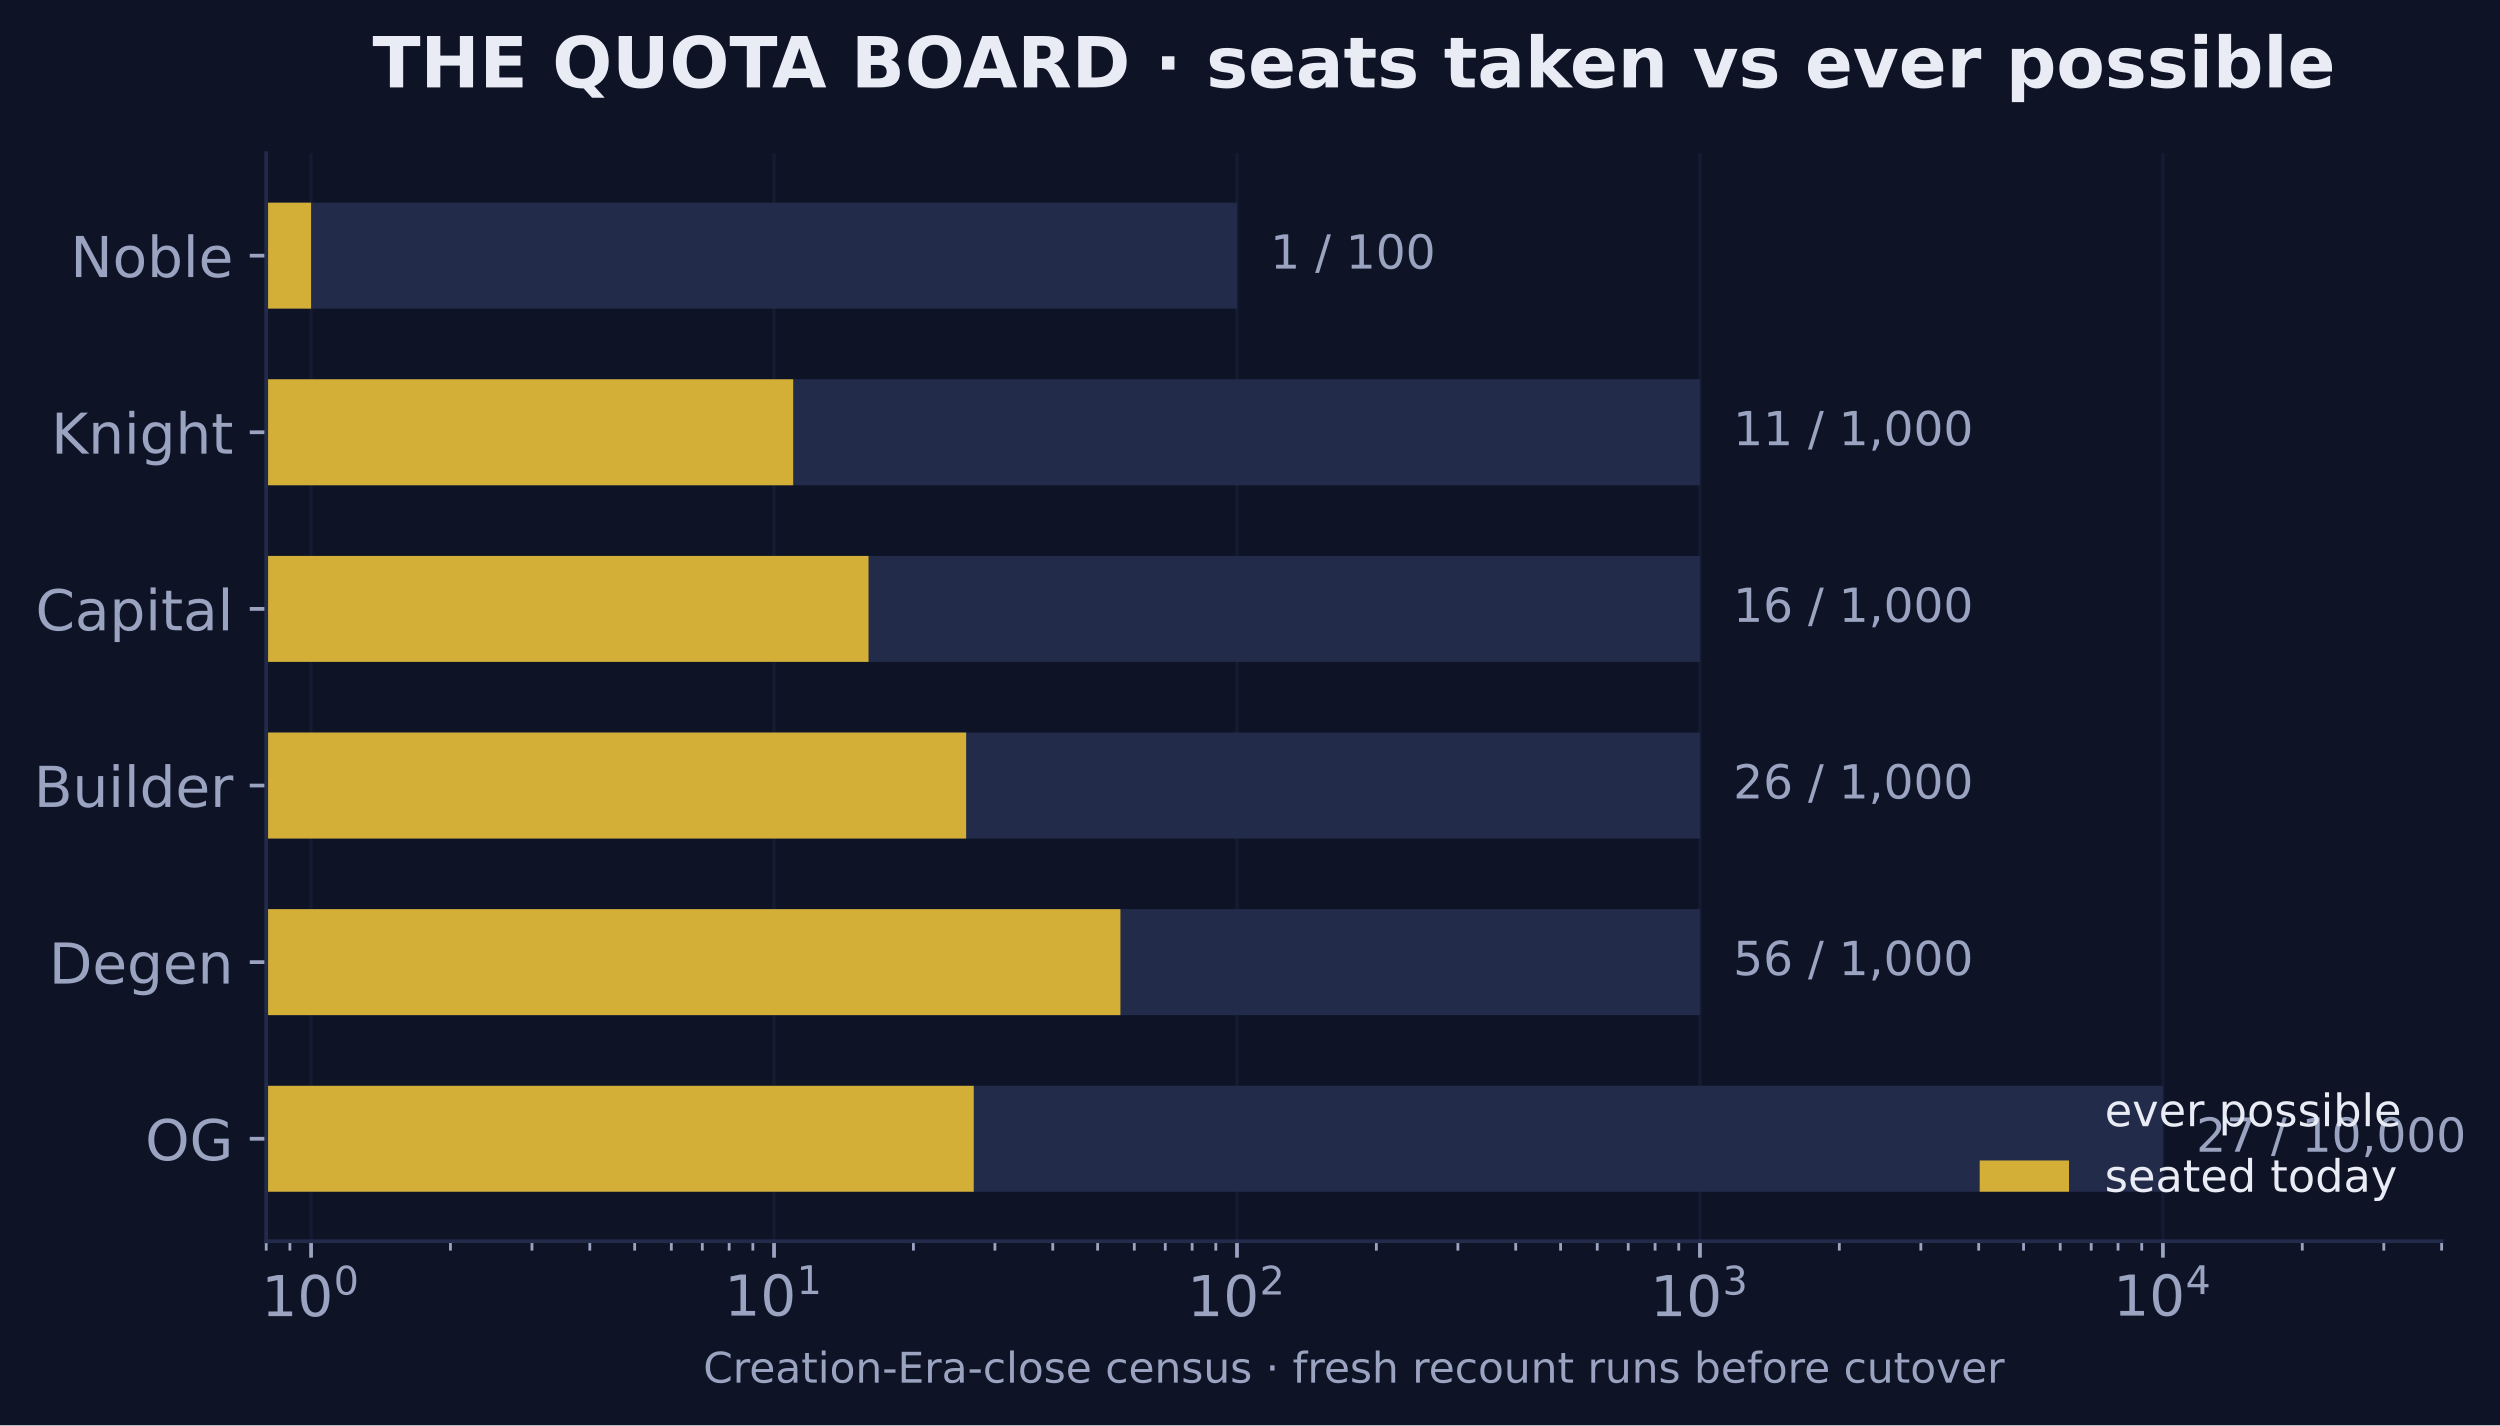
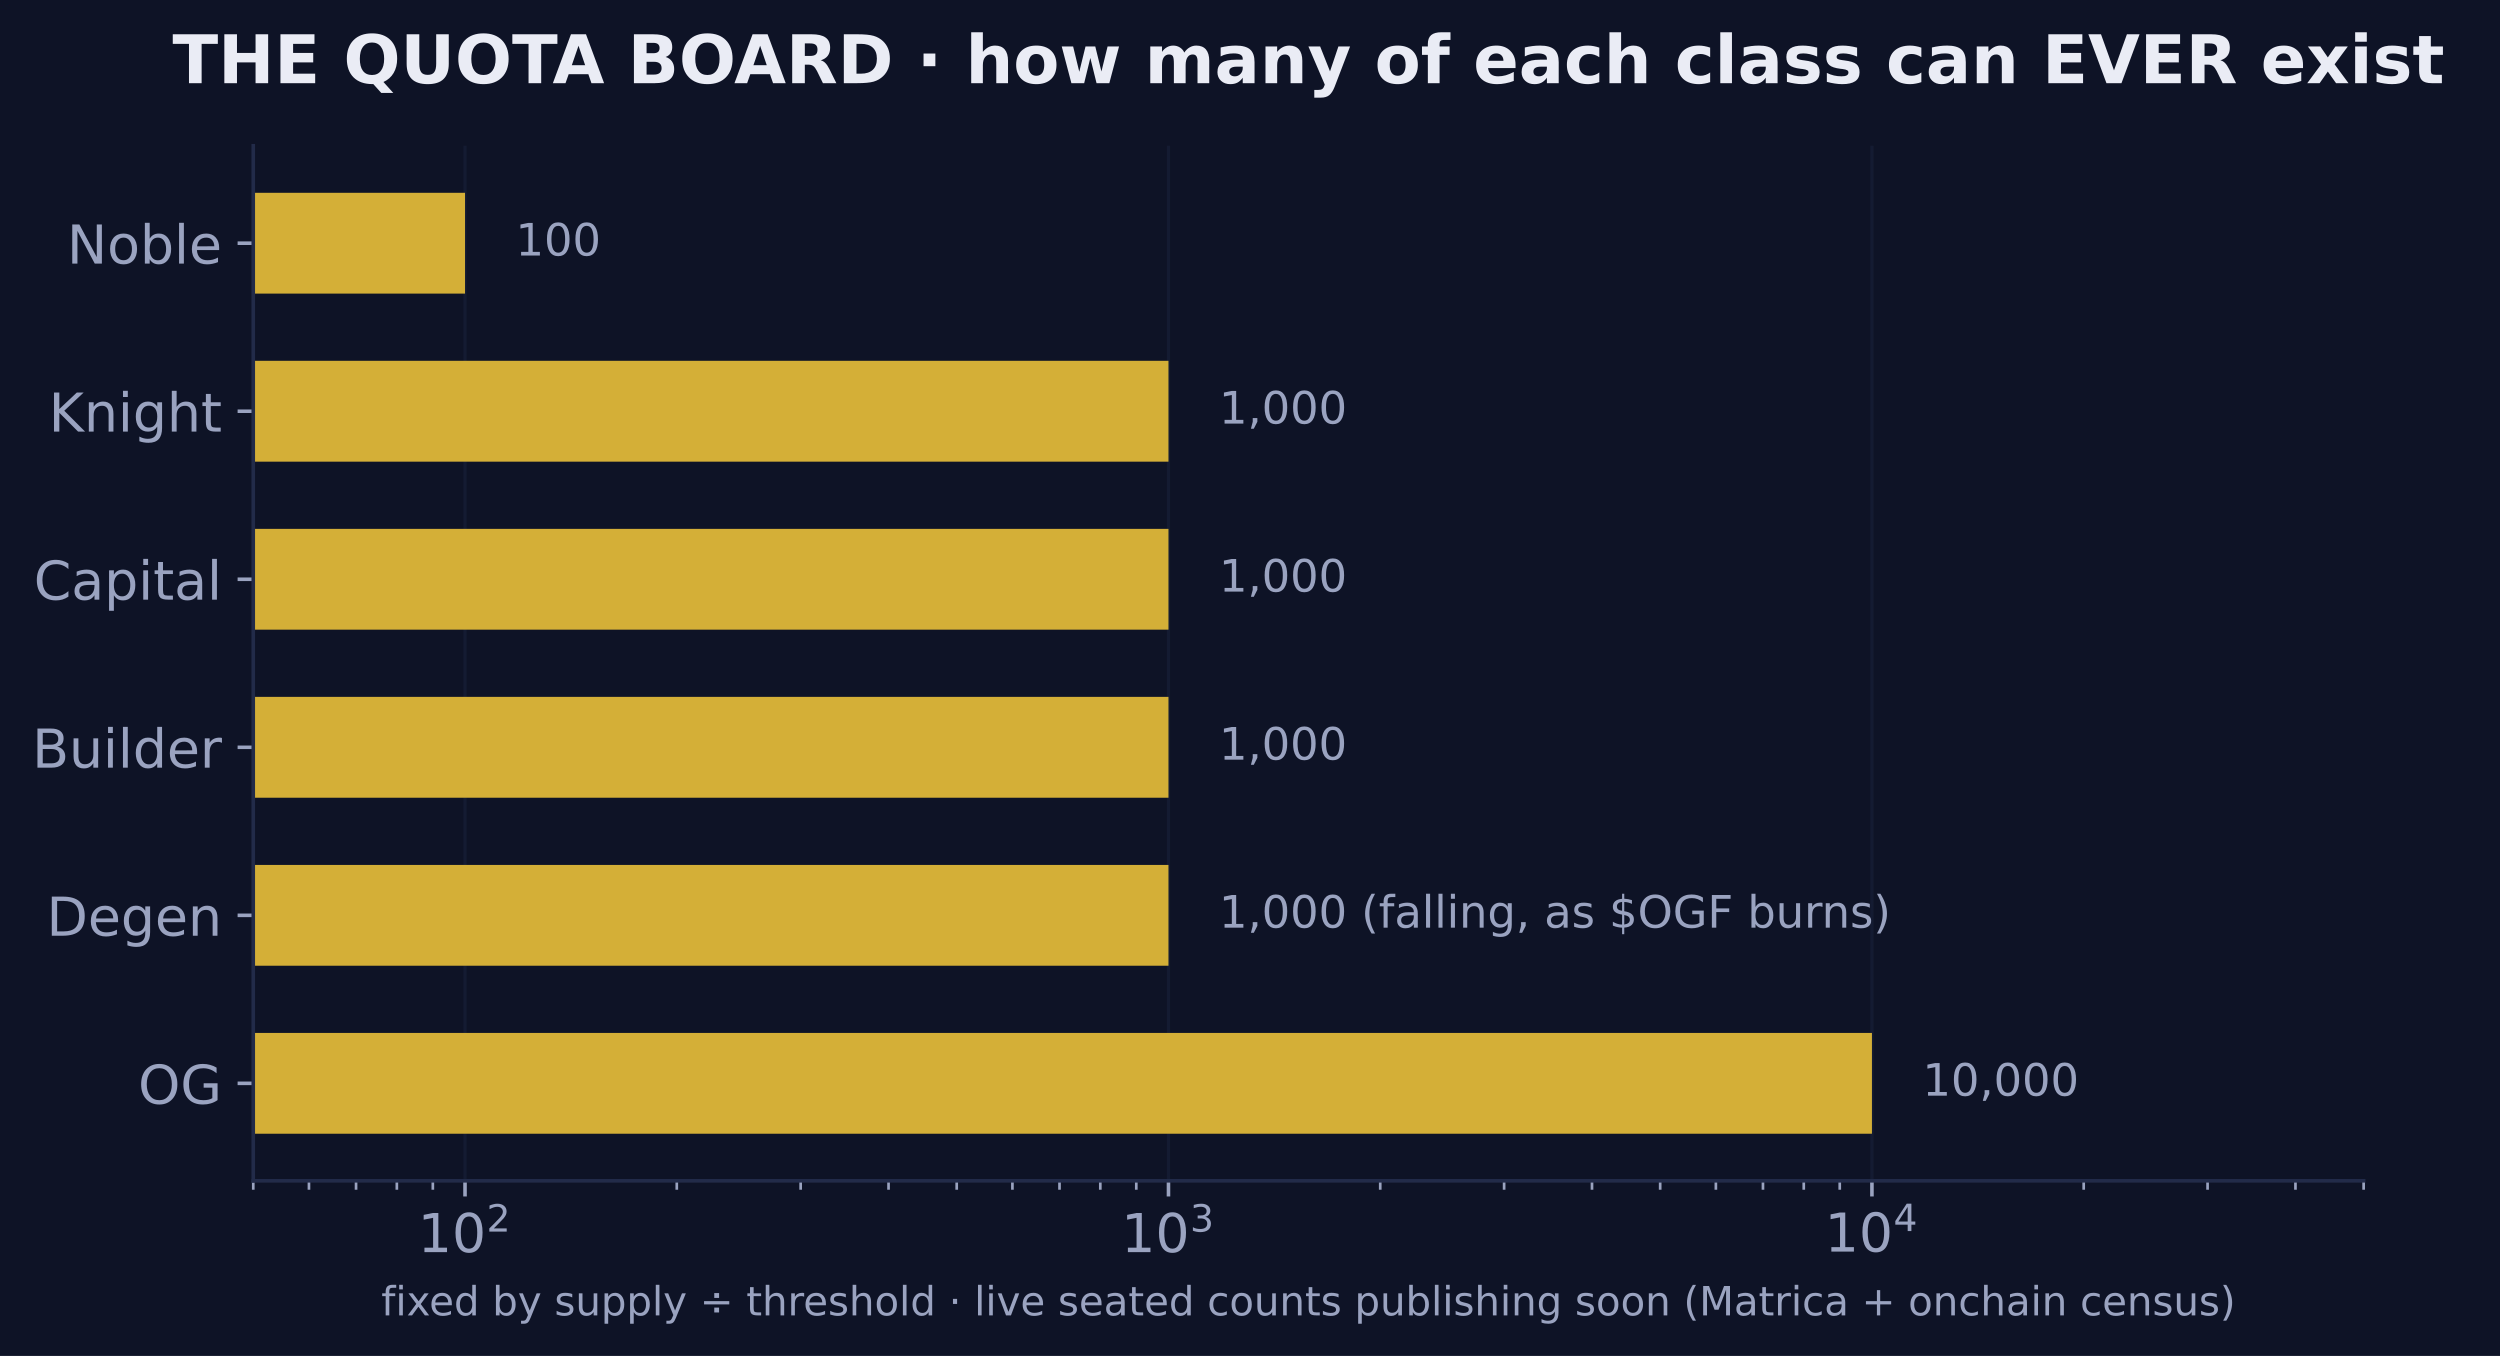
- <svg xmlns="http://www.w3.org/2000/svg" xmlns:xlink="http://www.w3.org/1999/xlink" width="531.916pt" height="303.251pt" viewBox="0 0 531.916 303.251" version="1.1">
+ <svg xmlns="http://www.w3.org/2000/svg" xmlns:xlink="http://www.w3.org/1999/xlink" width="559.119pt" height="303.251pt" viewBox="0 0 559.119 303.251" version="1.1">
  <defs>
    <style type="text/css">*{stroke-linejoin: round; stroke-linecap: butt}</style>
  </defs>
  <g id="figure_1">
    <g id="patch_1">
-       <path d="M 0 303.251  L 531.916 303.251  L 531.916 0  L 0 0  z " style="fill: #0e1326" />
+       <path d="M 0 303.251  L 559.119 303.251  L 559.119 0  L 0 0  z " style="fill: #0e1326" />
    </g>
    <g id="axes_1">
      <g id="patch_2">
-         <path d="M 56.641 264.086  L 519.499 264.086  L 519.499 32.598  L 56.641 32.598  z " style="fill: #0e1326" />
+         <path d="M 56.641 264.086  L 528.621 264.086  L 528.621 32.598  L 56.641 32.598  z " style="fill: #0e1326" />
      </g>
      <g id="matplotlib.axis_1">
        <g id="xtick_1">
          <g id="line2d_1">
-             <path d="M 66.186 264.086  L 66.186 32.598  " clip-path="url(#p00d3de1bac)" style="fill: none; stroke: #222b49; stroke-opacity: 0.35; stroke-width: 0.7; stroke-linecap: square" />
+             <path d="M 104.001 264.086  L 104.001 32.598  " clip-path="url(#pb0834316e0)" style="fill: none; stroke: #222b49; stroke-opacity: 0.35; stroke-width: 0.7; stroke-linecap: square" />
          </g>
          <g id="line2d_2">
            <defs>
-               <path id="m4f6ea172cd" d="M 0 0  L 0 3.5  " style="stroke: #9aa3c0; stroke-width: 0.8" />
+               <path id="m966feeb472" d="M 0 0  L 0 3.5  " style="stroke: #9aa3c0; stroke-width: 0.8" />
            </defs>
            <g>
-               <use xlink:href="#m4f6ea172cd" x="66.186" y="264.086" style="fill: #9aa3c0; stroke: #9aa3c0; stroke-width: 0.8" />
+               <use xlink:href="#m966feeb472" x="104.001" y="264.086" style="fill: #9aa3c0; stroke: #9aa3c0; stroke-width: 0.8" />
            </g>
          </g>
          <g id="text_1">
-             <g style="fill: #9aa3c0" transform="translate(55.62646 280.2041)">
-               <text>
-                 <tspan x="0" y="-0.172" style="font-size: 12px; font-family: 'DejaVu Sans'; fill: #9aa3c0">1</tspan>
-                 <tspan x="7.635" y="-0.172" style="font-size: 12px; font-family: 'DejaVu Sans'; fill: #9aa3c0">0</tspan>
-                 <tspan x="15.384" y="-4.766" style="font-size: 8.4px; font-family: 'DejaVu Sans'; fill: #9aa3c0">0</tspan>
-               </text>
-             </g>
-           </g>
-         </g>
-         <g id="xtick_2">
-           <g id="line2d_3">
-             <path d="M 164.689 264.086  L 164.689 32.598  " clip-path="url(#p00d3de1bac)" style="fill: none; stroke: #222b49; stroke-opacity: 0.35; stroke-width: 0.7; stroke-linecap: square" />
-           </g>
-           <g id="line2d_4">
-             <g>
-               <use xlink:href="#m4f6ea172cd" x="164.689" y="264.086" style="fill: #9aa3c0; stroke: #9aa3c0; stroke-width: 0.8" />
-             </g>
-           </g>
-           <g id="text_2">
-             <g style="fill: #9aa3c0" transform="translate(154.1285 280.2041)">
-               <text>
-                 <tspan x="0" y="-0.281" style="font-size: 12px; font-family: 'DejaVu Sans'; fill: #9aa3c0">1</tspan>
-                 <tspan x="7.635" y="-0.281" style="font-size: 12px; font-family: 'DejaVu Sans'; fill: #9aa3c0">0</tspan>
-                 <tspan x="15.384" y="-4.875" style="font-size: 8.4px; font-family: 'DejaVu Sans'; fill: #9aa3c0">1</tspan>
-               </text>
-             </g>
-           </g>
-         </g>
-         <g id="xtick_3">
-           <g id="line2d_5">
-             <path d="M 263.191 264.086  L 263.191 32.598  " clip-path="url(#p00d3de1bac)" style="fill: none; stroke: #222b49; stroke-opacity: 0.35; stroke-width: 0.7; stroke-linecap: square" />
-           </g>
-           <g id="line2d_6">
-             <g>
-               <use xlink:href="#m4f6ea172cd" x="263.191" y="264.086" style="fill: #9aa3c0; stroke: #9aa3c0; stroke-width: 0.8" />
-             </g>
-           </g>
-           <g id="text_3">
-             <g style="fill: #9aa3c0" transform="translate(252.6306 280.2041)">
+             <g style="fill: #9aa3c0" transform="translate(93.44067 280.2041)">
              <text>
                <tspan x="0" y="-0.172" style="font-size: 12px; font-family: 'DejaVu Sans'; fill: #9aa3c0">1</tspan>
                <tspan x="7.635" y="-0.172" style="font-size: 12px; font-family: 'DejaVu Sans'; fill: #9aa3c0">0</tspan>
                <tspan x="15.384" y="-4.766" style="font-size: 8.4px; font-family: 'DejaVu Sans'; fill: #9aa3c0">2</tspan>
              </text>
            </g>
          </g>
        </g>
-         <g id="xtick_4">
-           <g id="line2d_7">
-             <path d="M 361.693 264.086  L 361.693 32.598  " clip-path="url(#p00d3de1bac)" style="fill: none; stroke: #222b49; stroke-opacity: 0.35; stroke-width: 0.7; stroke-linecap: square" />
-           </g>
-           <g id="line2d_8">
-             <g>
-               <use xlink:href="#m4f6ea172cd" x="361.693" y="264.086" style="fill: #9aa3c0; stroke: #9aa3c0; stroke-width: 0.8" />
-             </g>
-           </g>
-           <g id="text_4">
-             <g style="fill: #9aa3c0" transform="translate(351.1327 280.2041)">
+         <g id="xtick_2">
+           <g id="line2d_3">
+             <path d="M 261.327 264.086  L 261.327 32.598  " clip-path="url(#pb0834316e0)" style="fill: none; stroke: #222b49; stroke-opacity: 0.35; stroke-width: 0.7; stroke-linecap: square" />
+           </g>
+           <g id="line2d_4">
+             <g>
+               <use xlink:href="#m966feeb472" x="261.327" y="264.086" style="fill: #9aa3c0; stroke: #9aa3c0; stroke-width: 0.8" />
+             </g>
+           </g>
+           <g id="text_2">
+             <g style="fill: #9aa3c0" transform="translate(250.7673 280.2041)">
              <text>
                <tspan x="0" y="-0.172" style="font-size: 12px; font-family: 'DejaVu Sans'; fill: #9aa3c0">1</tspan>
                <tspan x="7.635" y="-0.172" style="font-size: 12px; font-family: 'DejaVu Sans'; fill: #9aa3c0">0</tspan>
                <tspan x="15.384" y="-4.766" style="font-size: 8.4px; font-family: 'DejaVu Sans'; fill: #9aa3c0">3</tspan>
              </text>
            </g>
          </g>
        </g>
-         <g id="xtick_5">
-           <g id="line2d_9">
-             <path d="M 460.195 264.086  L 460.195 32.598  " clip-path="url(#p00d3de1bac)" style="fill: none; stroke: #222b49; stroke-opacity: 0.35; stroke-width: 0.7; stroke-linecap: square" />
-           </g>
-           <g id="line2d_10">
-             <g>
-               <use xlink:href="#m4f6ea172cd" x="460.195" y="264.086" style="fill: #9aa3c0; stroke: #9aa3c0; stroke-width: 0.8" />
-             </g>
-           </g>
-           <g id="text_5">
-             <g style="fill: #9aa3c0" transform="translate(449.6348 280.2041)">
+         <g id="xtick_3">
+           <g id="line2d_5">
+             <path d="M 418.654 264.086  L 418.654 32.598  " clip-path="url(#pb0834316e0)" style="fill: none; stroke: #222b49; stroke-opacity: 0.35; stroke-width: 0.7; stroke-linecap: square" />
+           </g>
+           <g id="line2d_6">
+             <g>
+               <use xlink:href="#m966feeb472" x="418.654" y="264.086" style="fill: #9aa3c0; stroke: #9aa3c0; stroke-width: 0.8" />
+             </g>
+           </g>
+           <g id="text_3">
+             <g style="fill: #9aa3c0" transform="translate(408.094 280.2041)">
              <text>
                <tspan x="0" y="-0.281" style="font-size: 12px; font-family: 'DejaVu Sans'; fill: #9aa3c0">1</tspan>
                <tspan x="7.635" y="-0.281" style="font-size: 12px; font-family: 'DejaVu Sans'; fill: #9aa3c0">0</tspan>
                <tspan x="15.384" y="-4.875" style="font-size: 8.4px; font-family: 'DejaVu Sans'; fill: #9aa3c0">4</tspan>
              </text>
            </g>
          </g>
        </g>
+         <g id="xtick_4">
+           <g id="line2d_7">
+             <defs>
+               <path id="m5e3f275b06" d="M 0 0  L 0 2  " style="stroke: #9aa3c0; stroke-width: 0.6" />
+             </defs>
+             <g>
+               <use xlink:href="#m5e3f275b06" x="56.641" y="264.086" style="fill: #9aa3c0; stroke: #9aa3c0; stroke-width: 0.6" />
+             </g>
+           </g>
+         </g>
+         <g id="xtick_5">
+           <g id="line2d_8">
+             <g>
+               <use xlink:href="#m5e3f275b06" x="69.098" y="264.086" style="fill: #9aa3c0; stroke: #9aa3c0; stroke-width: 0.6" />
+             </g>
+           </g>
+         </g>
        <g id="xtick_6">
+           <g id="line2d_9">
+             <g>
+               <use xlink:href="#m5e3f275b06" x="79.63" y="264.086" style="fill: #9aa3c0; stroke: #9aa3c0; stroke-width: 0.6" />
+             </g>
+           </g>
+         </g>
+         <g id="xtick_7">
+           <g id="line2d_10">
+             <g>
+               <use xlink:href="#m5e3f275b06" x="88.754" y="264.086" style="fill: #9aa3c0; stroke: #9aa3c0; stroke-width: 0.6" />
+             </g>
+           </g>
+         </g>
+         <g id="xtick_8">
          <g id="line2d_11">
-             <defs>
-               <path id="m6c8a6f0d4a" d="M 0 0  L 0 2  " style="stroke: #9aa3c0; stroke-width: 0.6" />
-             </defs>
-             <g>
-               <use xlink:href="#m6c8a6f0d4a" x="56.641" y="264.086" style="fill: #9aa3c0; stroke: #9aa3c0; stroke-width: 0.6" />
-             </g>
-           </g>
-         </g>
-         <g id="xtick_7">
+             <g>
+               <use xlink:href="#m5e3f275b06" x="96.802" y="264.086" style="fill: #9aa3c0; stroke: #9aa3c0; stroke-width: 0.6" />
+             </g>
+           </g>
+         </g>
+         <g id="xtick_9">
          <g id="line2d_12">
            <g>
-               <use xlink:href="#m6c8a6f0d4a" x="61.679" y="264.086" style="fill: #9aa3c0; stroke: #9aa3c0; stroke-width: 0.6" />
-             </g>
-           </g>
-         </g>
-         <g id="xtick_8">
+               <use xlink:href="#m5e3f275b06" x="151.361" y="264.086" style="fill: #9aa3c0; stroke: #9aa3c0; stroke-width: 0.6" />
+             </g>
+           </g>
+         </g>
+         <g id="xtick_10">
          <g id="line2d_13">
            <g>
-               <use xlink:href="#m6c8a6f0d4a" x="95.839" y="264.086" style="fill: #9aa3c0; stroke: #9aa3c0; stroke-width: 0.6" />
-             </g>
-           </g>
-         </g>
-         <g id="xtick_9">
+               <use xlink:href="#m5e3f275b06" x="179.065" y="264.086" style="fill: #9aa3c0; stroke: #9aa3c0; stroke-width: 0.6" />
+             </g>
+           </g>
+         </g>
+         <g id="xtick_11">
          <g id="line2d_14">
            <g>
-               <use xlink:href="#m6c8a6f0d4a" x="113.184" y="264.086" style="fill: #9aa3c0; stroke: #9aa3c0; stroke-width: 0.6" />
-             </g>
-           </g>
-         </g>
-         <g id="xtick_10">
+               <use xlink:href="#m5e3f275b06" x="198.721" y="264.086" style="fill: #9aa3c0; stroke: #9aa3c0; stroke-width: 0.6" />
+             </g>
+           </g>
+         </g>
+         <g id="xtick_12">
          <g id="line2d_15">
            <g>
-               <use xlink:href="#m6c8a6f0d4a" x="125.491" y="264.086" style="fill: #9aa3c0; stroke: #9aa3c0; stroke-width: 0.6" />
-             </g>
-           </g>
-         </g>
-         <g id="xtick_11">
+               <use xlink:href="#m5e3f275b06" x="213.967" y="264.086" style="fill: #9aa3c0; stroke: #9aa3c0; stroke-width: 0.6" />
+             </g>
+           </g>
+         </g>
+         <g id="xtick_13">
          <g id="line2d_16">
            <g>
-               <use xlink:href="#m6c8a6f0d4a" x="135.036" y="264.086" style="fill: #9aa3c0; stroke: #9aa3c0; stroke-width: 0.6" />
-             </g>
-           </g>
-         </g>
-         <g id="xtick_12">
+               <use xlink:href="#m5e3f275b06" x="226.425" y="264.086" style="fill: #9aa3c0; stroke: #9aa3c0; stroke-width: 0.6" />
+             </g>
+           </g>
+         </g>
+         <g id="xtick_14">
          <g id="line2d_17">
            <g>
-               <use xlink:href="#m6c8a6f0d4a" x="142.836" y="264.086" style="fill: #9aa3c0; stroke: #9aa3c0; stroke-width: 0.6" />
-             </g>
-           </g>
-         </g>
-         <g id="xtick_13">
+               <use xlink:href="#m5e3f275b06" x="236.957" y="264.086" style="fill: #9aa3c0; stroke: #9aa3c0; stroke-width: 0.6" />
+             </g>
+           </g>
+         </g>
+         <g id="xtick_15">
          <g id="line2d_18">
            <g>
-               <use xlink:href="#m6c8a6f0d4a" x="149.43" y="264.086" style="fill: #9aa3c0; stroke: #9aa3c0; stroke-width: 0.6" />
-             </g>
-           </g>
-         </g>
-         <g id="xtick_14">
+               <use xlink:href="#m5e3f275b06" x="246.081" y="264.086" style="fill: #9aa3c0; stroke: #9aa3c0; stroke-width: 0.6" />
+             </g>
+           </g>
+         </g>
+         <g id="xtick_16">
          <g id="line2d_19">
            <g>
-               <use xlink:href="#m6c8a6f0d4a" x="155.143" y="264.086" style="fill: #9aa3c0; stroke: #9aa3c0; stroke-width: 0.6" />
-             </g>
-           </g>
-         </g>
-         <g id="xtick_15">
+               <use xlink:href="#m5e3f275b06" x="254.128" y="264.086" style="fill: #9aa3c0; stroke: #9aa3c0; stroke-width: 0.6" />
+             </g>
+           </g>
+         </g>
+         <g id="xtick_17">
          <g id="line2d_20">
            <g>
-               <use xlink:href="#m6c8a6f0d4a" x="160.181" y="264.086" style="fill: #9aa3c0; stroke: #9aa3c0; stroke-width: 0.6" />
-             </g>
-           </g>
-         </g>
-         <g id="xtick_16">
+               <use xlink:href="#m5e3f275b06" x="308.687" y="264.086" style="fill: #9aa3c0; stroke: #9aa3c0; stroke-width: 0.6" />
+             </g>
+           </g>
+         </g>
+         <g id="xtick_18">
          <g id="line2d_21">
            <g>
-               <use xlink:href="#m6c8a6f0d4a" x="194.341" y="264.086" style="fill: #9aa3c0; stroke: #9aa3c0; stroke-width: 0.6" />
-             </g>
-           </g>
-         </g>
-         <g id="xtick_17">
+               <use xlink:href="#m5e3f275b06" x="336.391" y="264.086" style="fill: #9aa3c0; stroke: #9aa3c0; stroke-width: 0.6" />
+             </g>
+           </g>
+         </g>
+         <g id="xtick_19">
          <g id="line2d_22">
            <g>
-               <use xlink:href="#m6c8a6f0d4a" x="211.686" y="264.086" style="fill: #9aa3c0; stroke: #9aa3c0; stroke-width: 0.6" />
-             </g>
-           </g>
-         </g>
-         <g id="xtick_18">
+               <use xlink:href="#m5e3f275b06" x="356.047" y="264.086" style="fill: #9aa3c0; stroke: #9aa3c0; stroke-width: 0.6" />
+             </g>
+           </g>
+         </g>
+         <g id="xtick_20">
          <g id="line2d_23">
            <g>
-               <use xlink:href="#m6c8a6f0d4a" x="223.993" y="264.086" style="fill: #9aa3c0; stroke: #9aa3c0; stroke-width: 0.6" />
-             </g>
-           </g>
-         </g>
-         <g id="xtick_19">
+               <use xlink:href="#m5e3f275b06" x="371.294" y="264.086" style="fill: #9aa3c0; stroke: #9aa3c0; stroke-width: 0.6" />
+             </g>
+           </g>
+         </g>
+         <g id="xtick_21">
          <g id="line2d_24">
            <g>
-               <use xlink:href="#m6c8a6f0d4a" x="233.539" y="264.086" style="fill: #9aa3c0; stroke: #9aa3c0; stroke-width: 0.6" />
-             </g>
-           </g>
-         </g>
-         <g id="xtick_20">
+               <use xlink:href="#m5e3f275b06" x="383.751" y="264.086" style="fill: #9aa3c0; stroke: #9aa3c0; stroke-width: 0.6" />
+             </g>
+           </g>
+         </g>
+         <g id="xtick_22">
          <g id="line2d_25">
            <g>
-               <use xlink:href="#m6c8a6f0d4a" x="241.338" y="264.086" style="fill: #9aa3c0; stroke: #9aa3c0; stroke-width: 0.6" />
-             </g>
-           </g>
-         </g>
-         <g id="xtick_21">
+               <use xlink:href="#m5e3f275b06" x="394.284" y="264.086" style="fill: #9aa3c0; stroke: #9aa3c0; stroke-width: 0.6" />
+             </g>
+           </g>
+         </g>
+         <g id="xtick_23">
          <g id="line2d_26">
            <g>
-               <use xlink:href="#m6c8a6f0d4a" x="247.932" y="264.086" style="fill: #9aa3c0; stroke: #9aa3c0; stroke-width: 0.6" />
-             </g>
-           </g>
-         </g>
-         <g id="xtick_22">
+               <use xlink:href="#m5e3f275b06" x="403.407" y="264.086" style="fill: #9aa3c0; stroke: #9aa3c0; stroke-width: 0.6" />
+             </g>
+           </g>
+         </g>
+         <g id="xtick_24">
          <g id="line2d_27">
            <g>
-               <use xlink:href="#m6c8a6f0d4a" x="253.645" y="264.086" style="fill: #9aa3c0; stroke: #9aa3c0; stroke-width: 0.6" />
-             </g>
-           </g>
-         </g>
-         <g id="xtick_23">
+               <use xlink:href="#m5e3f275b06" x="411.455" y="264.086" style="fill: #9aa3c0; stroke: #9aa3c0; stroke-width: 0.6" />
+             </g>
+           </g>
+         </g>
+         <g id="xtick_25">
          <g id="line2d_28">
            <g>
-               <use xlink:href="#m6c8a6f0d4a" x="258.683" y="264.086" style="fill: #9aa3c0; stroke: #9aa3c0; stroke-width: 0.6" />
-             </g>
-           </g>
-         </g>
-         <g id="xtick_24">
+               <use xlink:href="#m5e3f275b06" x="466.014" y="264.086" style="fill: #9aa3c0; stroke: #9aa3c0; stroke-width: 0.6" />
+             </g>
+           </g>
+         </g>
+         <g id="xtick_26">
          <g id="line2d_29">
            <g>
-               <use xlink:href="#m6c8a6f0d4a" x="292.843" y="264.086" style="fill: #9aa3c0; stroke: #9aa3c0; stroke-width: 0.6" />
-             </g>
-           </g>
-         </g>
-         <g id="xtick_25">
+               <use xlink:href="#m5e3f275b06" x="493.718" y="264.086" style="fill: #9aa3c0; stroke: #9aa3c0; stroke-width: 0.6" />
+             </g>
+           </g>
+         </g>
+         <g id="xtick_27">
          <g id="line2d_30">
            <g>
-               <use xlink:href="#m6c8a6f0d4a" x="310.188" y="264.086" style="fill: #9aa3c0; stroke: #9aa3c0; stroke-width: 0.6" />
-             </g>
-           </g>
-         </g>
-         <g id="xtick_26">
+               <use xlink:href="#m5e3f275b06" x="513.374" y="264.086" style="fill: #9aa3c0; stroke: #9aa3c0; stroke-width: 0.6" />
+             </g>
+           </g>
+         </g>
+         <g id="xtick_28">
          <g id="line2d_31">
            <g>
-               <use xlink:href="#m6c8a6f0d4a" x="322.495" y="264.086" style="fill: #9aa3c0; stroke: #9aa3c0; stroke-width: 0.6" />
-             </g>
-           </g>
-         </g>
-         <g id="xtick_27">
-           <g id="line2d_32">
-             <g>
-               <use xlink:href="#m6c8a6f0d4a" x="332.041" y="264.086" style="fill: #9aa3c0; stroke: #9aa3c0; stroke-width: 0.6" />
-             </g>
-           </g>
-         </g>
-         <g id="xtick_28">
-           <g id="line2d_33">
-             <g>
-               <use xlink:href="#m6c8a6f0d4a" x="339.84" y="264.086" style="fill: #9aa3c0; stroke: #9aa3c0; stroke-width: 0.6" />
-             </g>
-           </g>
-         </g>
-         <g id="xtick_29">
-           <g id="line2d_34">
-             <g>
-               <use xlink:href="#m6c8a6f0d4a" x="346.435" y="264.086" style="fill: #9aa3c0; stroke: #9aa3c0; stroke-width: 0.6" />
-             </g>
-           </g>
-         </g>
-         <g id="xtick_30">
-           <g id="line2d_35">
-             <g>
-               <use xlink:href="#m6c8a6f0d4a" x="352.147" y="264.086" style="fill: #9aa3c0; stroke: #9aa3c0; stroke-width: 0.6" />
-             </g>
-           </g>
-         </g>
-         <g id="xtick_31">
-           <g id="line2d_36">
-             <g>
-               <use xlink:href="#m6c8a6f0d4a" x="357.186" y="264.086" style="fill: #9aa3c0; stroke: #9aa3c0; stroke-width: 0.6" />
-             </g>
-           </g>
-         </g>
-         <g id="xtick_32">
-           <g id="line2d_37">
-             <g>
-               <use xlink:href="#m6c8a6f0d4a" x="391.345" y="264.086" style="fill: #9aa3c0; stroke: #9aa3c0; stroke-width: 0.6" />
-             </g>
-           </g>
-         </g>
-         <g id="xtick_33">
-           <g id="line2d_38">
-             <g>
-               <use xlink:href="#m6c8a6f0d4a" x="408.69" y="264.086" style="fill: #9aa3c0; stroke: #9aa3c0; stroke-width: 0.6" />
-             </g>
-           </g>
-         </g>
-         <g id="xtick_34">
-           <g id="line2d_39">
-             <g>
-               <use xlink:href="#m6c8a6f0d4a" x="420.997" y="264.086" style="fill: #9aa3c0; stroke: #9aa3c0; stroke-width: 0.6" />
-             </g>
-           </g>
-         </g>
-         <g id="xtick_35">
-           <g id="line2d_40">
-             <g>
-               <use xlink:href="#m6c8a6f0d4a" x="430.543" y="264.086" style="fill: #9aa3c0; stroke: #9aa3c0; stroke-width: 0.6" />
-             </g>
-           </g>
-         </g>
-         <g id="xtick_36">
-           <g id="line2d_41">
-             <g>
-               <use xlink:href="#m6c8a6f0d4a" x="438.342" y="264.086" style="fill: #9aa3c0; stroke: #9aa3c0; stroke-width: 0.6" />
-             </g>
-           </g>
-         </g>
-         <g id="xtick_37">
-           <g id="line2d_42">
-             <g>
-               <use xlink:href="#m6c8a6f0d4a" x="444.937" y="264.086" style="fill: #9aa3c0; stroke: #9aa3c0; stroke-width: 0.6" />
-             </g>
-           </g>
-         </g>
-         <g id="xtick_38">
-           <g id="line2d_43">
-             <g>
-               <use xlink:href="#m6c8a6f0d4a" x="450.649" y="264.086" style="fill: #9aa3c0; stroke: #9aa3c0; stroke-width: 0.6" />
-             </g>
-           </g>
-         </g>
-         <g id="xtick_39">
-           <g id="line2d_44">
-             <g>
-               <use xlink:href="#m6c8a6f0d4a" x="455.688" y="264.086" style="fill: #9aa3c0; stroke: #9aa3c0; stroke-width: 0.6" />
-             </g>
-           </g>
-         </g>
-         <g id="xtick_40">
-           <g id="line2d_45">
-             <g>
-               <use xlink:href="#m6c8a6f0d4a" x="489.847" y="264.086" style="fill: #9aa3c0; stroke: #9aa3c0; stroke-width: 0.6" />
-             </g>
-           </g>
-         </g>
-         <g id="xtick_41">
-           <g id="line2d_46">
-             <g>
-               <use xlink:href="#m6c8a6f0d4a" x="507.192" y="264.086" style="fill: #9aa3c0; stroke: #9aa3c0; stroke-width: 0.6" />
-             </g>
-           </g>
-         </g>
-         <g id="xtick_42">
-           <g id="line2d_47">
-             <g>
-               <use xlink:href="#m6c8a6f0d4a" x="519.499" y="264.086" style="fill: #9aa3c0; stroke: #9aa3c0; stroke-width: 0.6" />
+               <use xlink:href="#m5e3f275b06" x="528.621" y="264.086" style="fill: #9aa3c0; stroke: #9aa3c0; stroke-width: 0.6" />
            </g>
          </g>
        </g>
      </g>
      <g id="matplotlib.axis_2">
        <g id="ytick_1">
-           <g id="line2d_48">
+           <g id="line2d_32">
            <defs>
-               <path id="m6cd53a83f5" d="M 0 0  L -3.5 0  " style="stroke: #9aa3c0; stroke-width: 0.8" />
+               <path id="m3a9a853ca2" d="M 0 0  L -3.5 0  " style="stroke: #9aa3c0; stroke-width: 0.8" />
            </defs>
            <g>
-               <use xlink:href="#m6cd53a83f5" x="56.641" y="54.394" style="fill: #9aa3c0; stroke: #9aa3c0; stroke-width: 0.8" />
+               <use xlink:href="#m3a9a853ca2" x="56.641" y="54.394" style="fill: #9aa3c0; stroke: #9aa3c0; stroke-width: 0.8" />
+             </g>
+           </g>
+           <g id="text_4">
+             <text style="font-size: 12px; font-family: 'DejaVu Sans', 'Bitstream Vera Sans', 'Computer Modern Sans Serif', 'Lucida Grande', 'Verdana', 'Geneva', 'Lucid', 'Arial', 'Helvetica', 'Avant Garde', sans-serif; text-anchor: end; fill: #9aa3c0" x="49.641" y="58.953" transform="rotate(-0 49.64062 58.9527)">Noble</text>
+           </g>
+         </g>
+         <g id="ytick_2">
+           <g id="line2d_33">
+             <g>
+               <use xlink:href="#m3a9a853ca2" x="56.641" y="91.973" style="fill: #9aa3c0; stroke: #9aa3c0; stroke-width: 0.8" />
+             </g>
+           </g>
+           <g id="text_5">
+             <text style="font-size: 12px; font-family: 'DejaVu Sans', 'Bitstream Vera Sans', 'Computer Modern Sans Serif', 'Lucida Grande', 'Verdana', 'Geneva', 'Lucid', 'Arial', 'Helvetica', 'Avant Garde', sans-serif; text-anchor: end; fill: #9aa3c0" x="49.641" y="96.532" transform="rotate(-0 49.64062 96.53197)">Knight</text>
+           </g>
+         </g>
+         <g id="ytick_3">
+           <g id="line2d_34">
+             <g>
+               <use xlink:href="#m3a9a853ca2" x="56.641" y="129.552" style="fill: #9aa3c0; stroke: #9aa3c0; stroke-width: 0.8" />
            </g>
          </g>
          <g id="text_6">
-             <text style="font-size: 12px; font-family: 'DejaVu Sans', 'Bitstream Vera Sans', 'Computer Modern Sans Serif', 'Lucida Grande', 'Verdana', 'Geneva', 'Lucid', 'Arial', 'Helvetica', 'Avant Garde', sans-serif; text-anchor: end; fill: #9aa3c0" x="49.641" y="58.953" transform="rotate(-0 49.64062 58.9527)">Noble</text>
-           </g>
-         </g>
-         <g id="ytick_2">
-           <g id="line2d_49">
-             <g>
-               <use xlink:href="#m6cd53a83f5" x="56.641" y="91.973" style="fill: #9aa3c0; stroke: #9aa3c0; stroke-width: 0.8" />
+             <text style="font-size: 12px; font-family: 'DejaVu Sans', 'Bitstream Vera Sans', 'Computer Modern Sans Serif', 'Lucida Grande', 'Verdana', 'Geneva', 'Lucid', 'Arial', 'Helvetica', 'Avant Garde', sans-serif; text-anchor: end; fill: #9aa3c0" x="49.641" y="134.111" transform="rotate(-0 49.64062 134.1112)">Capital</text>
+           </g>
+         </g>
+         <g id="ytick_4">
+           <g id="line2d_35">
+             <g>
+               <use xlink:href="#m3a9a853ca2" x="56.641" y="167.131" style="fill: #9aa3c0; stroke: #9aa3c0; stroke-width: 0.8" />
            </g>
          </g>
          <g id="text_7">
-             <text style="font-size: 12px; font-family: 'DejaVu Sans', 'Bitstream Vera Sans', 'Computer Modern Sans Serif', 'Lucida Grande', 'Verdana', 'Geneva', 'Lucid', 'Arial', 'Helvetica', 'Avant Garde', sans-serif; text-anchor: end; fill: #9aa3c0" x="49.641" y="96.532" transform="rotate(-0 49.64062 96.53197)">Knight</text>
-           </g>
-         </g>
-         <g id="ytick_3">
-           <g id="line2d_50">
-             <g>
-               <use xlink:href="#m6cd53a83f5" x="56.641" y="129.552" style="fill: #9aa3c0; stroke: #9aa3c0; stroke-width: 0.8" />
+             <text style="font-size: 12px; font-family: 'DejaVu Sans', 'Bitstream Vera Sans', 'Computer Modern Sans Serif', 'Lucida Grande', 'Verdana', 'Geneva', 'Lucid', 'Arial', 'Helvetica', 'Avant Garde', sans-serif; text-anchor: end; fill: #9aa3c0" x="49.641" y="171.691" transform="rotate(-0 49.64062 171.6905)">Builder</text>
+           </g>
+         </g>
+         <g id="ytick_5">
+           <g id="line2d_36">
+             <g>
+               <use xlink:href="#m3a9a853ca2" x="56.641" y="204.711" style="fill: #9aa3c0; stroke: #9aa3c0; stroke-width: 0.8" />
            </g>
          </g>
          <g id="text_8">
-             <text style="font-size: 12px; font-family: 'DejaVu Sans', 'Bitstream Vera Sans', 'Computer Modern Sans Serif', 'Lucida Grande', 'Verdana', 'Geneva', 'Lucid', 'Arial', 'Helvetica', 'Avant Garde', sans-serif; text-anchor: end; fill: #9aa3c0" x="49.641" y="134.111" transform="rotate(-0 49.64062 134.1112)">Capital</text>
-           </g>
-         </g>
-         <g id="ytick_4">
-           <g id="line2d_51">
-             <g>
-               <use xlink:href="#m6cd53a83f5" x="56.641" y="167.131" style="fill: #9aa3c0; stroke: #9aa3c0; stroke-width: 0.8" />
+             <text style="font-size: 12px; font-family: 'DejaVu Sans', 'Bitstream Vera Sans', 'Computer Modern Sans Serif', 'Lucida Grande', 'Verdana', 'Geneva', 'Lucid', 'Arial', 'Helvetica', 'Avant Garde', sans-serif; text-anchor: end; fill: #9aa3c0" x="49.641" y="209.27" transform="rotate(-0 49.64062 209.2698)">Degen</text>
+           </g>
+         </g>
+         <g id="ytick_6">
+           <g id="line2d_37">
+             <g>
+               <use xlink:href="#m3a9a853ca2" x="56.641" y="242.29" style="fill: #9aa3c0; stroke: #9aa3c0; stroke-width: 0.8" />
            </g>
          </g>
          <g id="text_9">
-             <text style="font-size: 12px; font-family: 'DejaVu Sans', 'Bitstream Vera Sans', 'Computer Modern Sans Serif', 'Lucida Grande', 'Verdana', 'Geneva', 'Lucid', 'Arial', 'Helvetica', 'Avant Garde', sans-serif; text-anchor: end; fill: #9aa3c0" x="49.641" y="171.691" transform="rotate(-0 49.64062 171.6905)">Builder</text>
-           </g>
-         </g>
-         <g id="ytick_5">
-           <g id="line2d_52">
-             <g>
-               <use xlink:href="#m6cd53a83f5" x="56.641" y="204.711" style="fill: #9aa3c0; stroke: #9aa3c0; stroke-width: 0.8" />
-             </g>
-           </g>
-           <g id="text_10">
-             <text style="font-size: 12px; font-family: 'DejaVu Sans', 'Bitstream Vera Sans', 'Computer Modern Sans Serif', 'Lucida Grande', 'Verdana', 'Geneva', 'Lucid', 'Arial', 'Helvetica', 'Avant Garde', sans-serif; text-anchor: end; fill: #9aa3c0" x="49.641" y="209.27" transform="rotate(-0 49.64062 209.2698)">Degen</text>
-           </g>
-         </g>
-         <g id="ytick_6">
-           <g id="line2d_53">
-             <g>
-               <use xlink:href="#m6cd53a83f5" x="56.641" y="242.29" style="fill: #9aa3c0; stroke: #9aa3c0; stroke-width: 0.8" />
-             </g>
-           </g>
-           <g id="text_11">
            <text style="font-size: 12px; font-family: 'DejaVu Sans', 'Bitstream Vera Sans', 'Computer Modern Sans Serif', 'Lucida Grande', 'Verdana', 'Geneva', 'Lucid', 'Arial', 'Helvetica', 'Avant Garde', sans-serif; text-anchor: end; fill: #9aa3c0" x="49.641" y="246.849" transform="rotate(-0 49.64062 246.8491)">OG</text>
          </g>
        </g>
      </g>
      <g id="patch_3">
-         <path d="M -98435.896 65.667  L 263.191 65.667  L 263.191 43.12  L -98435.896 43.12  z " clip-path="url(#p00d3de1bac)" style="fill: #222b49" />
+         <path d="M -157537.319 65.667  L 104.001 65.667  L 104.001 43.12  L -157537.319 43.12  z " clip-path="url(#pb0834316e0)" style="fill: #d4af37" />
      </g>
      <g id="patch_4">
-         <path d="M -98435.896 103.247  L 361.693 103.247  L 361.693 80.699  L -98435.896 80.699  z " clip-path="url(#p00d3de1bac)" style="fill: #222b49" />
+         <path d="M -157537.319 103.247  L 261.327 103.247  L 261.327 80.699  L -157537.319 80.699  z " clip-path="url(#pb0834316e0)" style="fill: #d4af37" />
      </g>
      <g id="patch_5">
-         <path d="M -98435.896 140.826  L 361.693 140.826  L 361.693 118.278  L -98435.896 118.278  z " clip-path="url(#p00d3de1bac)" style="fill: #222b49" />
+         <path d="M -157537.319 140.826  L 261.327 140.826  L 261.327 118.278  L -157537.319 118.278  z " clip-path="url(#pb0834316e0)" style="fill: #d4af37" />
      </g>
      <g id="patch_6">
-         <path d="M -98435.896 178.405  L 361.693 178.405  L 361.693 155.858  L -98435.896 155.858  z " clip-path="url(#p00d3de1bac)" style="fill: #222b49" />
+         <path d="M -157537.319 178.405  L 261.327 178.405  L 261.327 155.858  L -157537.319 155.858  z " clip-path="url(#pb0834316e0)" style="fill: #d4af37" />
      </g>
      <g id="patch_7">
-         <path d="M -98435.896 215.985  L 361.693 215.985  L 361.693 193.437  L -98435.896 193.437  z " clip-path="url(#p00d3de1bac)" style="fill: #222b49" />
+         <path d="M -157537.319 215.985  L 261.327 215.985  L 261.327 193.437  L -157537.319 193.437  z " clip-path="url(#pb0834316e0)" style="fill: #d4af37" />
      </g>
      <g id="patch_8">
-         <path d="M -98435.896 253.564  L 460.195 253.564  L 460.195 231.016  L -98435.896 231.016  z " clip-path="url(#p00d3de1bac)" style="fill: #222b49" />
+         <path d="M -157537.319 253.564  L 418.654 253.564  L 418.654 231.016  L -157537.319 231.016  z " clip-path="url(#pb0834316e0)" style="fill: #d4af37" />
      </g>
      <g id="patch_9">
-         <path d="M -98435.896 65.667  L 66.186 65.667  L 66.186 43.12  L -98435.896 43.12  z " clip-path="url(#p00d3de1bac)" style="fill: #d4af37" />
+         <path d="M 56.641 264.086  L 56.641 32.598  " style="fill: none; stroke: #222b49; stroke-width: 0.8; stroke-linejoin: miter; stroke-linecap: square" />
      </g>
      <g id="patch_10">
-         <path d="M -98435.896 103.247  L 168.766 103.247  L 168.766 80.699  L -98435.896 80.699  z " clip-path="url(#p00d3de1bac)" style="fill: #d4af37" />
-       </g>
-       <g id="patch_11">
-         <path d="M -98435.896 140.826  L 184.795 140.826  L 184.795 118.278  L -98435.896 118.278  z " clip-path="url(#p00d3de1bac)" style="fill: #d4af37" />
-       </g>
-       <g id="patch_12">
-         <path d="M -98435.896 178.405  L 205.564 178.405  L 205.564 155.858  L -98435.896 155.858  z " clip-path="url(#p00d3de1bac)" style="fill: #d4af37" />
-       </g>
-       <g id="patch_13">
-         <path d="M -98435.896 215.985  L 238.387 215.985  L 238.387 193.437  L -98435.896 193.437  z " clip-path="url(#p00d3de1bac)" style="fill: #d4af37" />
-       </g>
-       <g id="patch_14">
-         <path d="M -98435.896 253.564  L 207.179 253.564  L 207.179 231.016  L -98435.896 231.016  z " clip-path="url(#p00d3de1bac)" style="fill: #d4af37" />
-       </g>
-       <g id="patch_15">
-         <path d="M 56.641 264.086  L 56.641 32.598  " style="fill: none; stroke: #222b49; stroke-width: 0.8; stroke-linejoin: miter; stroke-linecap: square" />
-       </g>
-       <g id="patch_16">
-         <path d="M 56.641 264.086  L 519.499 264.086  " style="fill: none; stroke: #222b49; stroke-width: 0.8; stroke-linejoin: miter; stroke-linecap: square" />
+         <path d="M 56.641 264.086  L 528.621 264.086  " style="fill: none; stroke: #222b49; stroke-width: 0.8; stroke-linejoin: miter; stroke-linecap: square" />
+       </g>
+       <g id="text_10">
+         <text style="font-size: 10px; font-family: 'DejaVu Sans', 'Bitstream Vera Sans', 'Computer Modern Sans Serif', 'Lucida Grande', 'Verdana', 'Geneva', 'Lucid', 'Arial', 'Helvetica', 'Avant Garde', sans-serif; text-anchor: start; fill: #9aa3c0" x="115.31" y="57.153" transform="rotate(-0 115.3096 57.15301)">100</text>
+       </g>
+       <g id="text_11">
+         <text style="font-size: 10px; font-family: 'DejaVu Sans', 'Bitstream Vera Sans', 'Computer Modern Sans Serif', 'Lucida Grande', 'Verdana', 'Geneva', 'Lucid', 'Arial', 'Helvetica', 'Avant Garde', sans-serif; text-anchor: start; fill: #9aa3c0" x="272.636" y="94.732" transform="rotate(-0 272.6363 94.73228)">1,000</text>
      </g>
      <g id="text_12">
-         <text style="font-size: 10px; font-family: 'DejaVu Sans', 'Bitstream Vera Sans', 'Computer Modern Sans Serif', 'Lucida Grande', 'Verdana', 'Geneva', 'Lucid', 'Arial', 'Helvetica', 'Avant Garde', sans-serif; text-anchor: start; fill: #9aa3c0" x="270.271" y="57.153" transform="rotate(-0 270.2712 57.15301)">1 / 100</text>
+         <text style="font-size: 10px; font-family: 'DejaVu Sans', 'Bitstream Vera Sans', 'Computer Modern Sans Serif', 'Lucida Grande', 'Verdana', 'Geneva', 'Lucid', 'Arial', 'Helvetica', 'Avant Garde', sans-serif; text-anchor: start; fill: #9aa3c0" x="272.636" y="132.312" transform="rotate(-0 272.6363 132.3116)">1,000</text>
      </g>
      <g id="text_13">
-         <text style="font-size: 10px; font-family: 'DejaVu Sans', 'Bitstream Vera Sans', 'Computer Modern Sans Serif', 'Lucida Grande', 'Verdana', 'Geneva', 'Lucid', 'Arial', 'Helvetica', 'Avant Garde', sans-serif; text-anchor: start; fill: #9aa3c0" x="368.773" y="94.732" transform="rotate(-0 368.7732 94.73228)">11 / 1,000</text>
+         <text style="font-size: 10px; font-family: 'DejaVu Sans', 'Bitstream Vera Sans', 'Computer Modern Sans Serif', 'Lucida Grande', 'Verdana', 'Geneva', 'Lucid', 'Arial', 'Helvetica', 'Avant Garde', sans-serif; text-anchor: start; fill: #9aa3c0" x="272.636" y="169.891" transform="rotate(-0 272.6363 169.8908)">1,000</text>
      </g>
      <g id="text_14">
-         <text style="font-size: 10px; font-family: 'DejaVu Sans', 'Bitstream Vera Sans', 'Computer Modern Sans Serif', 'Lucida Grande', 'Verdana', 'Geneva', 'Lucid', 'Arial', 'Helvetica', 'Avant Garde', sans-serif; text-anchor: start; fill: #9aa3c0" x="368.773" y="132.312" transform="rotate(-0 368.7732 132.3116)">16 / 1,000</text>
+         <text style="font-size: 10px; font-family: 'DejaVu Sans', 'Bitstream Vera Sans', 'Computer Modern Sans Serif', 'Lucida Grande', 'Verdana', 'Geneva', 'Lucid', 'Arial', 'Helvetica', 'Avant Garde', sans-serif; text-anchor: start; fill: #9aa3c0" x="272.636" y="207.47" transform="rotate(-0 272.6363 207.4701)">1,000  (falling, as $OGF burns)</text>
      </g>
      <g id="text_15">
-         <text style="font-size: 10px; font-family: 'DejaVu Sans', 'Bitstream Vera Sans', 'Computer Modern Sans Serif', 'Lucida Grande', 'Verdana', 'Geneva', 'Lucid', 'Arial', 'Helvetica', 'Avant Garde', sans-serif; text-anchor: start; fill: #9aa3c0" x="368.773" y="169.891" transform="rotate(-0 368.7732 169.8908)">26 / 1,000</text>
+         <text style="font-size: 10px; font-family: 'DejaVu Sans', 'Bitstream Vera Sans', 'Computer Modern Sans Serif', 'Lucida Grande', 'Verdana', 'Geneva', 'Lucid', 'Arial', 'Helvetica', 'Avant Garde', sans-serif; text-anchor: start; fill: #9aa3c0" x="429.963" y="245.049" transform="rotate(-0 429.963 245.0494)">10,000</text>
      </g>
      <g id="text_16">
-         <text style="font-size: 10px; font-family: 'DejaVu Sans', 'Bitstream Vera Sans', 'Computer Modern Sans Serif', 'Lucida Grande', 'Verdana', 'Geneva', 'Lucid', 'Arial', 'Helvetica', 'Avant Garde', sans-serif; text-anchor: start; fill: #9aa3c0" x="368.773" y="207.47" transform="rotate(-0 368.7732 207.4701)">56 / 1,000</text>
+         <text style="font-size: 9px; font-family: 'DejaVu Sans', 'Bitstream Vera Sans', 'Computer Modern Sans Serif', 'Lucida Grande', 'Verdana', 'Geneva', 'Lucid', 'Arial', 'Helvetica', 'Avant Garde', sans-serif; text-anchor: middle; fill: #9aa3c0" x="292.631" y="294.179" transform="rotate(-0 292.6306 294.1795)">fixed by supply ÷ threshold · live seated counts publishing soon (Matrica + onchain census)</text>
      </g>
      <g id="text_17">
-         <text style="font-size: 10px; font-family: 'DejaVu Sans', 'Bitstream Vera Sans', 'Computer Modern Sans Serif', 'Lucida Grande', 'Verdana', 'Geneva', 'Lucid', 'Arial', 'Helvetica', 'Avant Garde', sans-serif; text-anchor: start; fill: #9aa3c0" x="467.275" y="245.049" transform="rotate(-0 467.2753 245.0494)">27 / 10,000</text>
-       </g>
-       <g id="text_18">
-         <text style="font-size: 9px; font-family: 'DejaVu Sans', 'Bitstream Vera Sans', 'Computer Modern Sans Serif', 'Lucida Grande', 'Verdana', 'Geneva', 'Lucid', 'Arial', 'Helvetica', 'Avant Garde', sans-serif; text-anchor: middle; fill: #9aa3c0" x="288.07" y="294.179" transform="rotate(-0 288.0698 294.1795)">Creation-Era-close census · fresh recount runs before cutover</text>
-       </g>
-       <g id="text_19">
-         <text style="font-weight: 700; font-size: 15px; font-family: 'DejaVu Sans', 'Bitstream Vera Sans', 'Computer Modern Sans Serif', 'Lucida Grande', 'Verdana', 'Geneva', 'Lucid', 'Arial', 'Helvetica', 'Avant Garde', sans-serif; text-anchor: middle; fill: #eaecf5" x="288.07" y="18.598" transform="rotate(-0 288.0698 18.59766)">THE QUOTA BOARD  ·  seats taken vs ever possible</text>
-       </g>
-       <g id="legend_1">
-         <g id="patch_17">
-           <path d="M 419.314 259.336  L 512.849 259.336  Q 514.749 259.336 514.749 257.436  L 514.749 230.498  Q 514.749 228.598 512.849 228.598  L 419.314 228.598  Q 417.414 228.598 417.414 230.498  L 417.414 257.436  Q 417.414 259.336 419.314 259.336  L 419.314 259.336  z " style="fill: none; opacity: 0" />
-         </g>
-         <g id="patch_18">
-           <path d="M 421.214 239.616  L 440.214 239.616  L 440.214 232.966  L 421.214 232.966  z " style="fill: #222b49" />
-         </g>
-         <g id="text_20">
-           <text style="font-size: 9.5px; font-family: 'DejaVu Sans', 'Bitstream Vera Sans', 'Computer Modern Sans Serif', 'Lucida Grande', 'Verdana', 'Geneva', 'Lucid', 'Arial', 'Helvetica', 'Avant Garde', sans-serif; text-anchor: start; fill: #eaecf5" x="447.814" y="239.616" transform="rotate(-0 447.814 239.6161)">ever possible</text>
-         </g>
-         <g id="patch_19">
-           <path d="M 421.214 253.56  L 440.214 253.56  L 440.214 246.91  L 421.214 246.91  z " style="fill: #d4af37" />
-         </g>
-         <g id="text_21">
-           <text style="font-size: 9.5px; font-family: 'DejaVu Sans', 'Bitstream Vera Sans', 'Computer Modern Sans Serif', 'Lucida Grande', 'Verdana', 'Geneva', 'Lucid', 'Arial', 'Helvetica', 'Avant Garde', sans-serif; text-anchor: start; fill: #eaecf5" x="447.814" y="253.56" transform="rotate(-0 447.814 253.5603)">seated today</text>
-         </g>
+         <text style="font-weight: 700; font-size: 15px; font-family: 'DejaVu Sans', 'Bitstream Vera Sans', 'Computer Modern Sans Serif', 'Lucida Grande', 'Verdana', 'Geneva', 'Lucid', 'Arial', 'Helvetica', 'Avant Garde', sans-serif; text-anchor: middle; fill: #eaecf5" x="292.631" y="18.598" transform="rotate(-0 292.6306 18.59766)">THE QUOTA BOARD  ·  how many of each class can EVER exist</text>
      </g>
    </g>
  </g>
  <defs>
-     <clipPath id="p00d3de1bac">
-       <rect x="56.641" y="32.598" width="462.858" height="231.488" />
+     <clipPath id="pb0834316e0">
+       <rect x="56.641" y="32.598" width="471.98" height="231.488" />
    </clipPath>
  </defs>
</svg>
